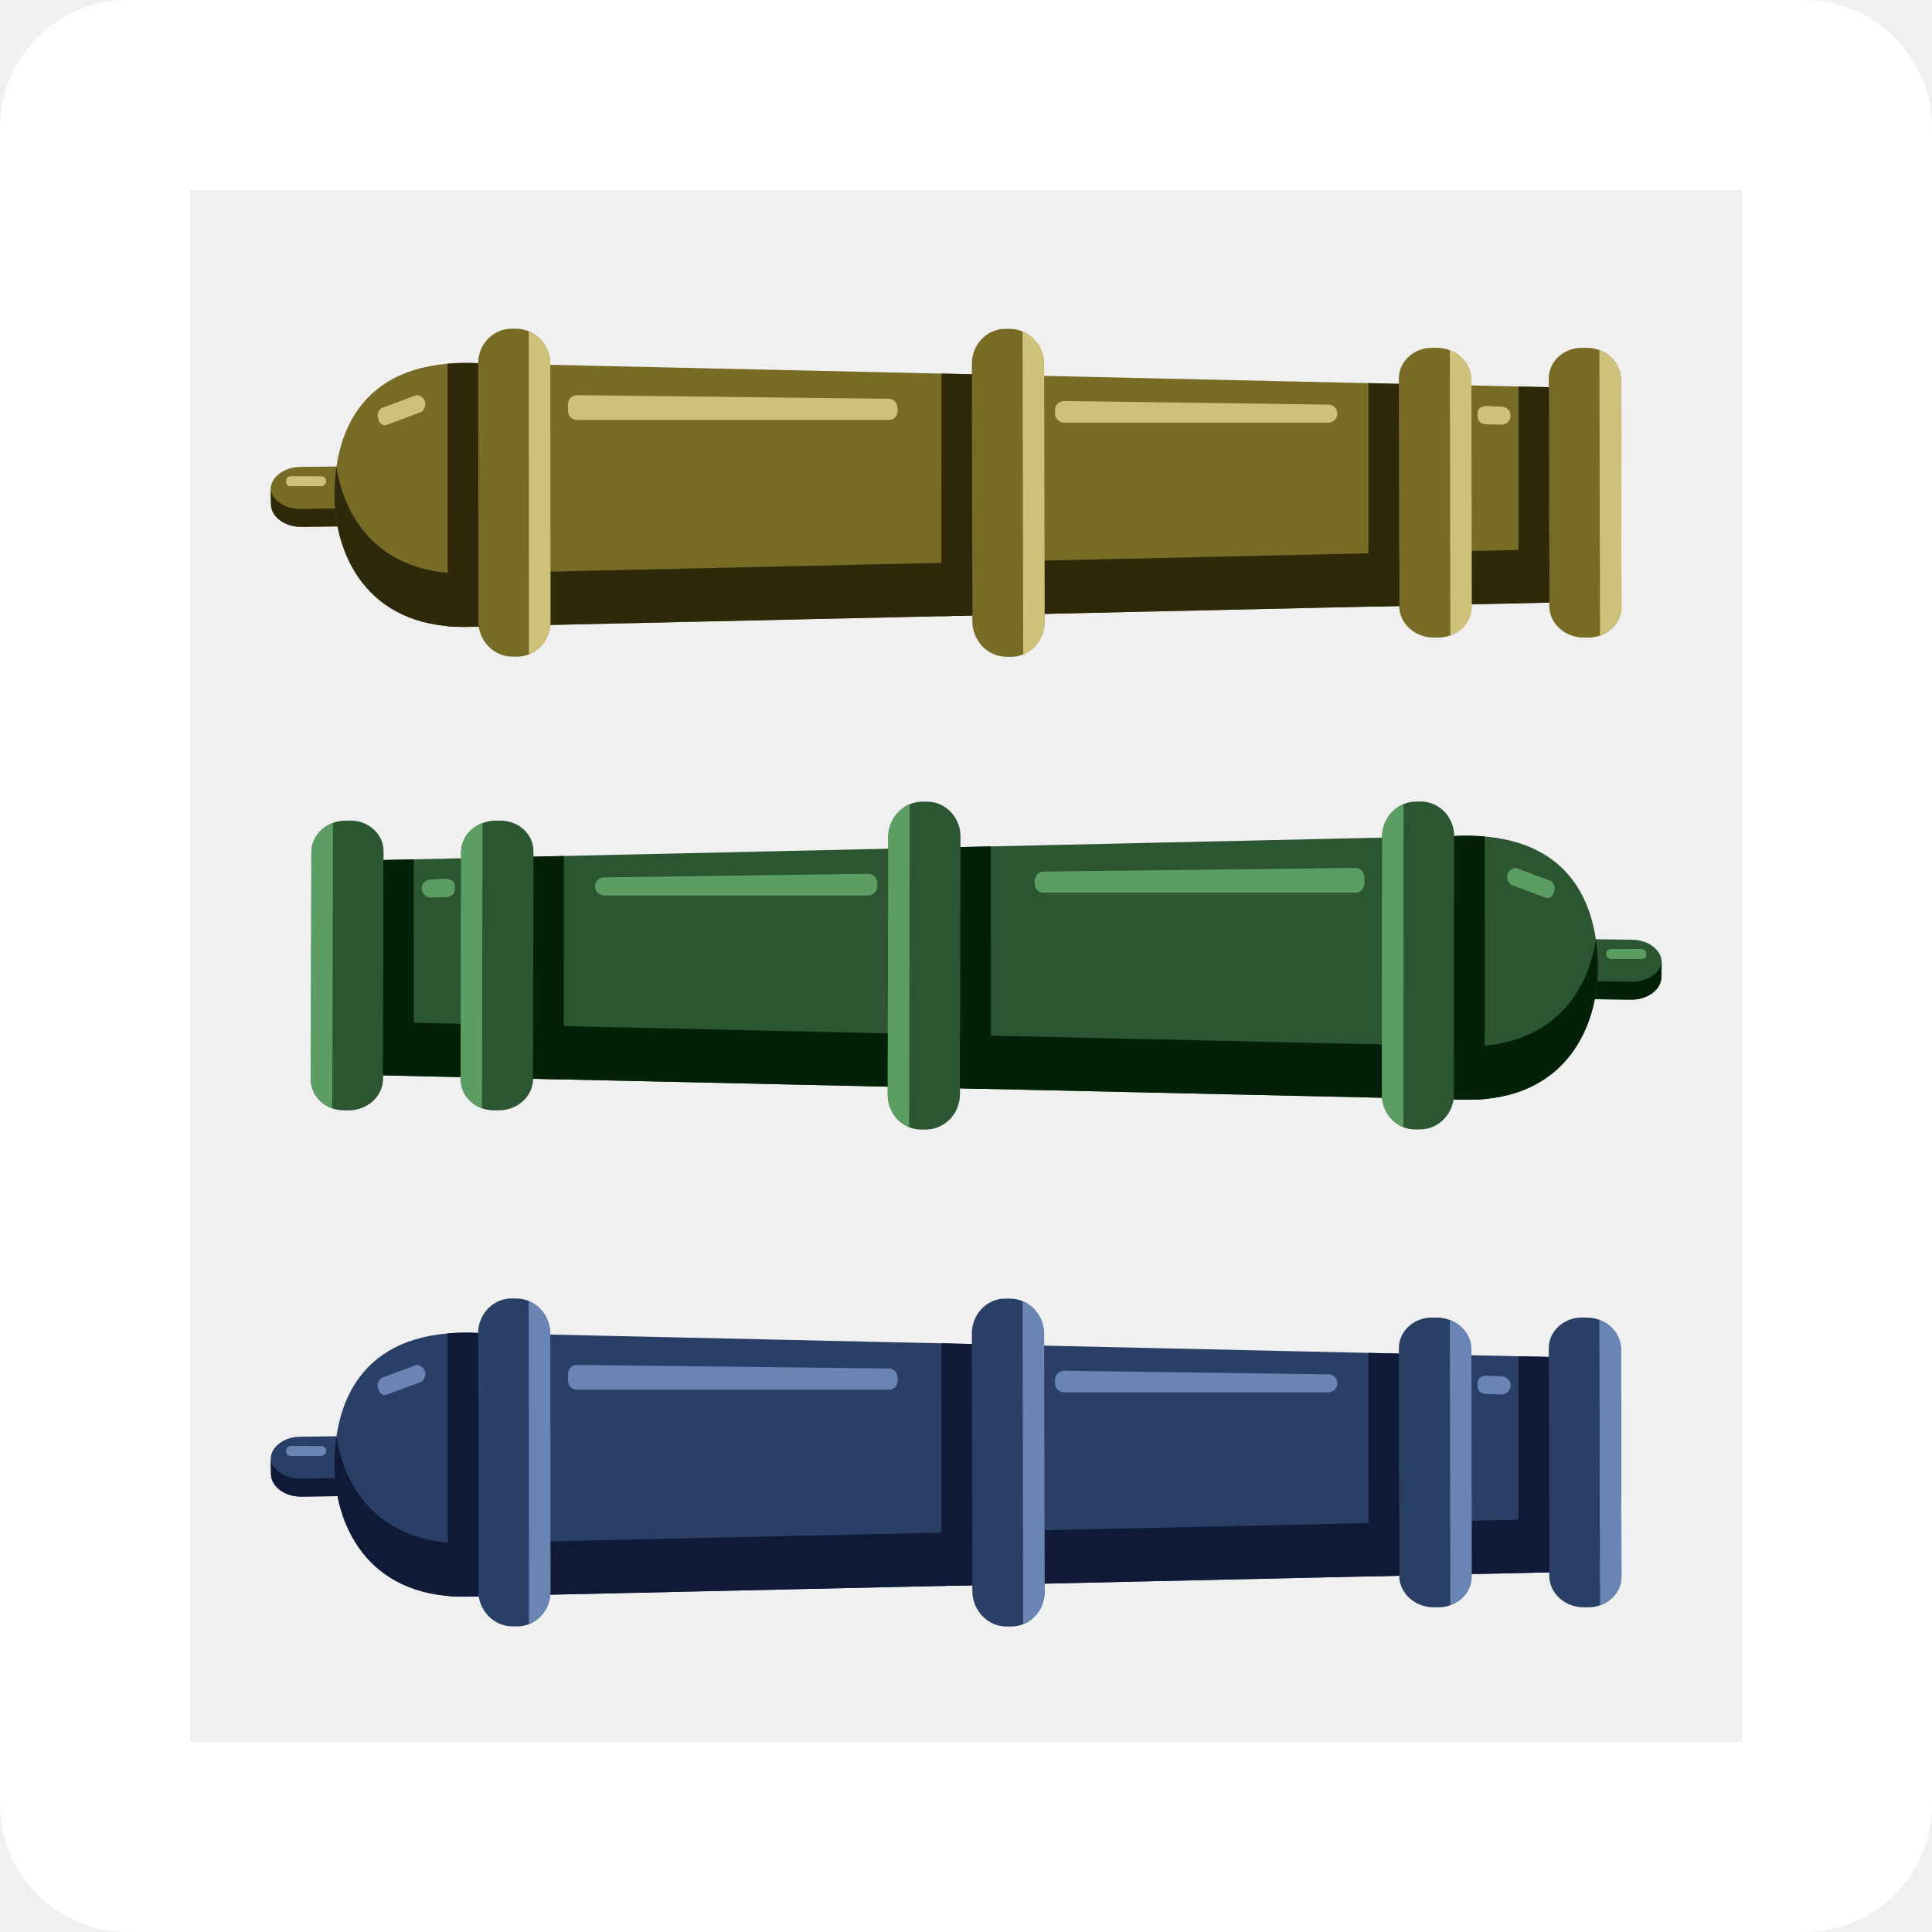
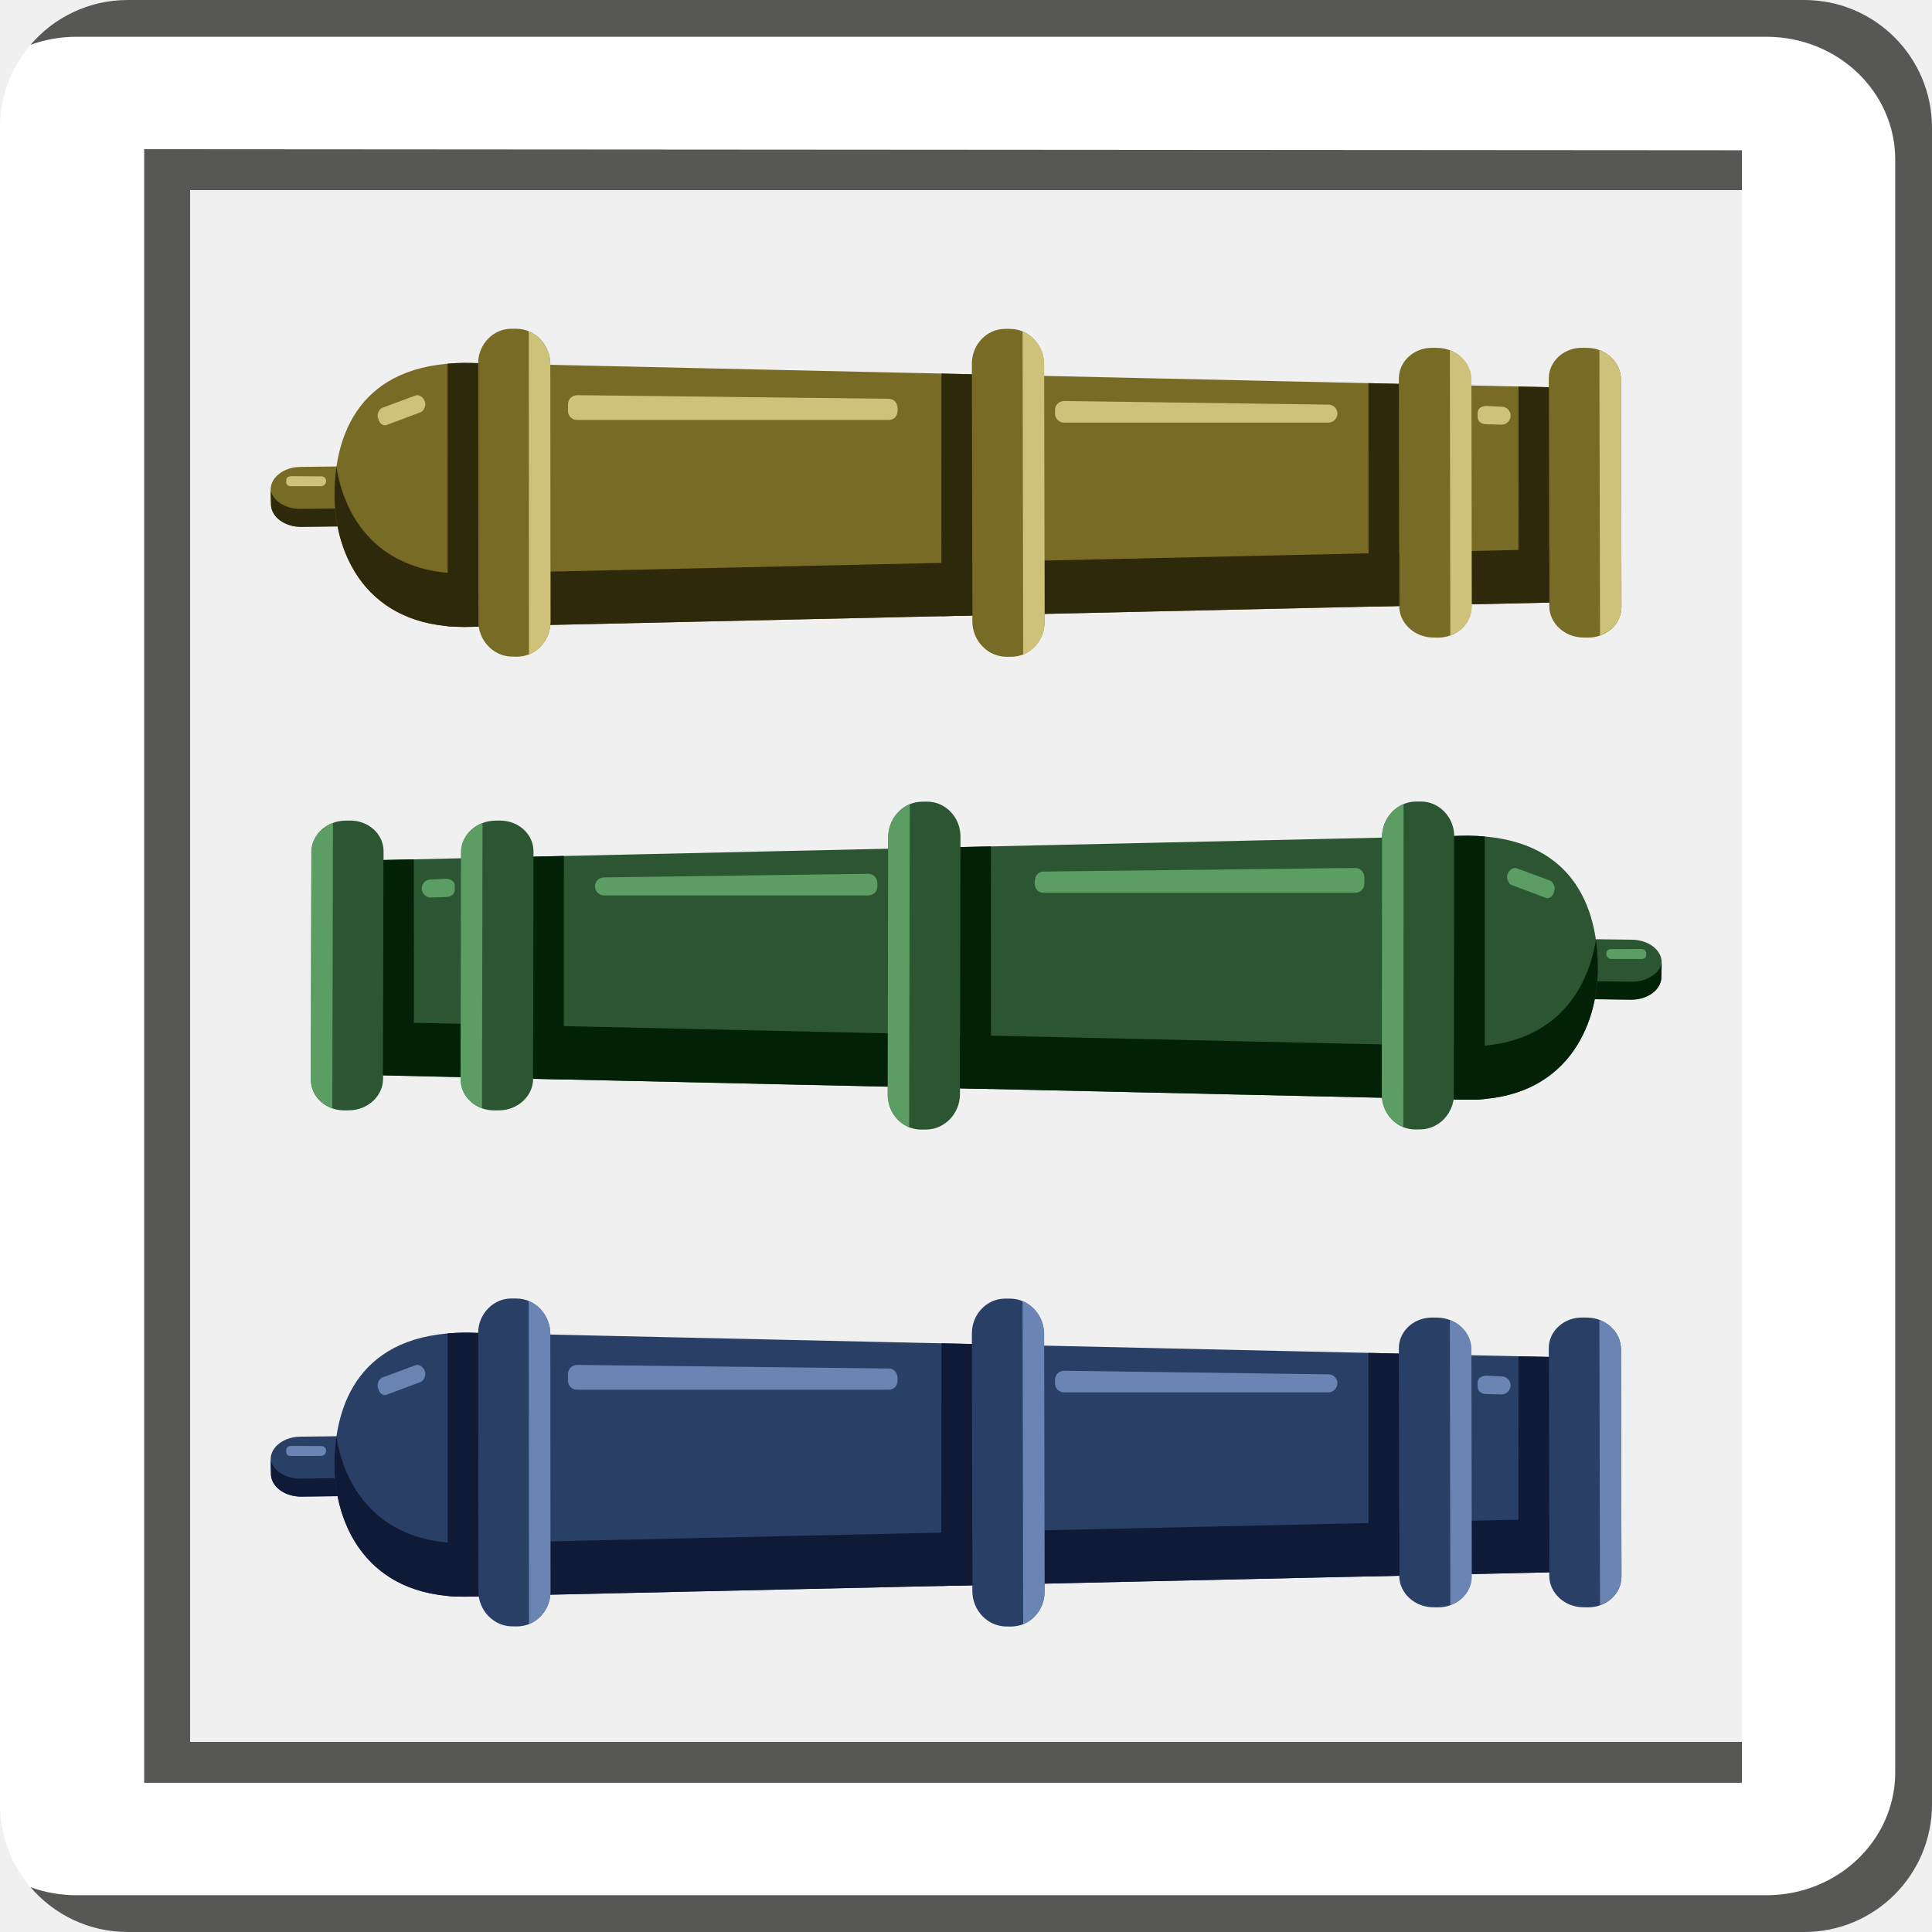
<svg xmlns="http://www.w3.org/2000/svg" id="Ebene_2" data-name="Ebene 2" viewBox="0 0 960.28 960.28">
  <defs>
    <style>
      .cls-1 {
        fill: #786b25;
      }

      .cls-2 {
        fill: #fff;
      }

      .cls-3 {
        fill: #022107;
      }

      .cls-4 {
        fill: #6a85b4;
      }

      .cls-5 {
        fill: #5c9d63;
      }

      .cls-6 {
        fill: #2c5632;
      }

      .cls-7 {
        fill: #cec179;
      }

      .cls-8 {
        fill: #2f290c;
      }

      .cls-9 {
+         fill: #575756;
+       }
+ 
+       .cls-10 {
        fill: #2a3f65;
      }

-       .cls-10 {
+       .cls-11 {
        fill: #0e1a36;
      }
    </style>
  </defs>
  <g id="logo">
-     <g>
+     <g id="kannonen">
      <g>
-         <path class="cls-9" d="M134.68,732.79l-.16-7.26c-.14-6.2,6.46-11.35,14.65-11.45l31.59-.4.27,29.8-31.21.39c-8.19.1-15-4.88-15.14-11.08Z" />
-         <path class="cls-10" d="M322.47,723.18c-.01-.68-.12-1.35-.29-2v.33c.14,6.2-6.45,11.35-14.64,11.45l-158.16,1.98c-7.29.09-13.47-3.85-14.85-9.08l.15,6.93c.14,6.2,6.95,11.18,15.14,11.08l158.16-1.98c8.19-.1,14.78-5.26,14.65-11.45l-.16-7.26Z" />
-         <path class="cls-9" d="M781.02,781.27l-550.51,12.32c-48.46,0-64.26-36.29-64.26-65.6h0c0-29.31,12.07-65.6,65.35-65.6l549.42,12.32v106.57Z" />
-         <path class="cls-10" d="M167.23,714.06c-.68,4.7-.97,9.4-.97,13.93h0c0,29.31,15.8,65.6,64.26,65.6l550.51-12.32v-26.51l-550.51,12.32c-41.69,0-59.2-26.85-63.29-53.02Z" />
+         <g>
+           <path class="cls-10" d="M134.68,732.79l-.16-7.26c-.14-6.2,6.46-11.35,14.65-11.45l31.59-.4.27,29.8-31.21.39c-8.19.1-15-4.88-15.14-11.08Z" />
+           <path class="cls-11" d="M322.47,723.18c-.01-.68-.12-1.35-.29-2v.33c.14,6.2-6.45,11.35-14.64,11.45l-158.16,1.98c-7.29.09-13.47-3.85-14.85-9.08l.15,6.93c.14,6.2,6.95,11.18,15.14,11.08l158.16-1.98c8.19-.1,14.78-5.26,14.65-11.45l-.16-7.26Z" />
+           <path class="cls-10" d="M781.02,781.27l-550.51,12.32c-48.46,0-64.26-36.29-64.26-65.6h0c0-29.31,12.07-65.6,65.35-65.6l549.42,12.32v106.57Z" />
+           <path class="cls-11" d="M167.23,714.06c-.68,4.7-.97,9.4-.97,13.93h0c0,29.31,15.8,65.6,64.26,65.6l550.51-12.32v-26.51l-550.51,12.32c-41.69,0-59.2-26.85-63.29-53.02Z" />
+         </g>
+         <g>
+           <path class="cls-10" d="M256.89,808.39l-2.41-.02c-9.2-.08-16.74-8.01-16.75-17.62l-.09-128.03c0-9.61,7.52-17.41,16.72-17.33l2.41.02c9.2.08,16.74,8.01,16.75,17.62l.09,128.03c0,9.61-7.52,17.41-16.72,17.33Z" />
+           <path class="cls-4" d="M273.61,791.06c0,7.39-4.44,13.71-10.68,16.2l-.12-160.6c6.25,2.59,10.7,8.98,10.71,16.38l.1,128.03Z" />
+           <path class="cls-11" d="M237.69,662.52c-4.93-.28-9.95-.22-15.22.25l.03,130.51c4.73.44,9.88.36,15.29.21l-.09-130.96Z" />
+         </g>
+         <g>
+           <path class="cls-10" d="M502.48,808.45l-2.41-.02c-9.2-.07-16.75-7.99-16.77-17.6l-.24-128.03c-.02-9.61,7.5-17.42,16.7-17.35l2.41.02c9.2.07,16.75,7.99,16.77,17.6l.24,128.03c.02,9.61-7.5,17.42-16.7,17.35Z" />
+           <path class="cls-4" d="M519.23,791.11c.02,7.39-4.42,13.71-10.67,16.21l-.3-160.6c6.25,2.58,10.71,8.97,10.73,16.36l.24,128.03Z" />
+           <polygon class="cls-11" points="483.07 668.02 467.95 667.68 467.89 788.28 483.3 787.93 483.07 668.02" />
+         </g>
+         <g>
+           <path class="cls-10" d="M714.64,798.91l-2.41-.03c-9.2-.11-16.74-7.15-16.76-15.64l-.18-113.13c-.01-8.49,7.5-15.35,16.71-15.24l2.41.03c9.2.11,16.74,7.15,16.76,15.64l.18,113.13c.01,8.49-7.5,15.35-16.71,15.24Z" />
+           <path class="cls-4" d="M731.54,783.57c.01,6.52-4.43,12.08-10.67,14.25l-.24-141.76c6.25,2.31,10.71,7.97,10.72,14.5l.19,113.01Z" />
+           <polygon class="cls-11" points="695.29 672.78 680.17 672.44 680.21 783.42 695.47 783.24 695.29 672.78" />
+         </g>
+         <g>
+           <path class="cls-10" d="M789.23,798.9l-2.41-.03c-9.2-.1-16.75-7.14-16.77-15.63l-.25-113.13c-.02-8.49,7.5-15.36,16.7-15.25l2.41.03c9.2.1,16.75,7.14,16.77,15.63l.25,113.13c.02,8.49-7.5,15.36-16.7,15.25Z" />
+           <path class="cls-4" d="M805.93,783.55c.02,6.52-4.42,12.08-10.66,14.26l-.32-141.76c6.25,2.31,10.71,7.97,10.73,14.49l.26,113.01Z" />
+           <polygon class="cls-11" points="769.88 674.45 754.76 674.11 754.72 781.31 770.05 781.29 769.88 674.45" />
+         </g>
+         <path class="cls-4" d="M286.89,678.41l154.94,1.8c2.33.03,4.35,1.82,4.35,5.37s-1.92,5.15-4.5,5.15h-154.94c-2.44-.01-4.41-1.98-4.43-4.42v-3.36c-.02-2.52,2.05-4.57,4.56-4.53Z" />
+         <path class="cls-4" d="M528.94,681.31l131.43,1.8c2.33.03,4.23,1.86,4.36,4.19h0c.14,2.57-1.92,4.75-4.5,4.75h-131.42c-2.44-.01-4.41-1.98-4.43-4.42v-1.79c-.02-2.52,2.05-4.57,4.56-4.53Z" />
+         <path class="cls-4" d="M739.1,683.78l7.32.37c2.33,0,4.25,1.82,4.4,4.15h0c.16,2.57-1.88,4.77-4.45,4.79l-7.45-.21c-2.44.02-4.44-1.24-4.48-3.68l-.03-1.79c-.04-2.52,2.17-3.64,4.68-3.64Z" />
+         <path class="cls-4" d="M144.83,718.69l14.91.07c1.27-.02,2.29.95,2.35,2.23h0c.07,1.4-1.06,2.62-2.46,2.66l-14.98.02c-1.33.04-2.4-.64-2.4-1.97v-.97c0-1.37,1.21-2.01,2.58-2.03Z" />
+         <path class="cls-4" d="M190.05,684.69l16.6-6.16c1.45-.56,3.66.87,4.19,2.34l.39.87c.58,1.63-.45,4.47-2.04,5.11l-17.15,6.43c-1.51.61-3.32-.82-3.8-2.4l-.45-1.47c-.49-1.62.7-4.13,2.26-4.73Z" />
      </g>
      <g>
-         <path class="cls-9" d="M256.89,808.39l-2.41-.02c-9.2-.08-16.74-8.01-16.75-17.62l-.09-128.03c0-9.61,7.52-17.41,16.72-17.33l2.41.02c9.2.08,16.74,8.01,16.75,17.62l.09,128.03c0,9.61-7.52,17.41-16.72,17.33Z" />
-         <path class="cls-4" d="M273.61,791.06c0,7.39-4.44,13.71-10.68,16.2l-.12-160.6c6.25,2.59,10.7,8.98,10.71,16.38l.1,128.03Z" />
-         <path class="cls-10" d="M237.69,662.52c-4.93-.28-9.95-.22-15.22.25l.03,130.51c4.73.44,9.88.36,15.29.21l-.09-130.96Z" />
+         <g>
+           <path class="cls-6" d="M825.77,485.79l.16-7.26c.14-6.2-6.46-11.35-14.65-11.45l-31.59-.4-.27,29.8,31.21.39c8.19.1,15-4.88,15.14-11.08Z" />
+           <path class="cls-3" d="M637.98,476.18c.01-.68.12-1.35.29-2v.33c-.14,6.2,6.45,11.35,14.64,11.45l158.16,1.98c7.29.09,13.47-3.85,14.85-9.08l-.15,6.93c-.14,6.2-6.95,11.18-15.14,11.08l-158.16-1.98c-8.19-.1-14.78-5.26-14.65-11.45l.16-7.26Z" />
+           <path class="cls-6" d="M179.43,534.27l550.51,12.32c48.46,0,64.26-36.29,64.26-65.6h0c0-29.31-12.07-65.6-65.35-65.6l-549.42,12.32v106.57Z" />
+           <path class="cls-3" d="M793.22,467.06c.68,4.7.97,9.4.97,13.93h0c0,29.31-15.8,65.6-64.26,65.6l-550.51-12.32v-26.51s550.51,12.32,550.51,12.32c41.69,0,59.2-26.85,63.29-53.02Z" />
+         </g>
+         <g>
+           <path class="cls-6" d="M703.56,561.39l2.41-.02c9.2-.08,16.74-8.01,16.75-17.62l.09-128.03c0-9.61-7.52-17.41-16.72-17.33l-2.41.02c-9.2.08-16.74,8.01-16.75,17.62l-.09,128.03c0,9.61,7.52,17.41,16.72,17.33Z" />
+           <path class="cls-5" d="M686.84,544.06c0,7.39,4.44,13.71,10.68,16.2l.12-160.6c-6.25,2.59-10.7,8.98-10.71,16.38l-.1,128.03Z" />
+           <path class="cls-3" d="M722.76,415.52c4.93-.28,9.95-.22,15.22.25l-.03,130.51c-4.73.44-9.88.36-15.29.21l.09-130.96Z" />
+         </g>
+         <g>
+           <path class="cls-6" d="M457.97,561.45l2.41-.02c9.2-.07,16.75-7.99,16.77-17.6l.24-128.03c.02-9.61-7.5-17.42-16.7-17.35l-2.41.02c-9.2.07-16.75,7.99-16.77,17.6l-.24,128.03c-.02,9.61,7.5,17.42,16.7,17.35Z" />
+           <path class="cls-5" d="M441.22,544.11c-.02,7.39,4.42,13.71,10.67,16.21l.3-160.6c-6.25,2.58-10.71,8.97-10.73,16.36l-.24,128.03Z" />
+           <polygon class="cls-3" points="477.38 421.02 492.5 420.68 492.56 541.28 477.15 540.93 477.38 421.02" />
+         </g>
+         <g>
+           <path class="cls-6" d="M245.81,551.91l2.41-.03c9.2-.11,16.74-7.15,16.76-15.64l.18-113.13c.01-8.49-7.5-15.35-16.71-15.24l-2.41.03c-9.2.11-16.74,7.15-16.76,15.64l-.18,113.13c-.01,8.49,7.5,15.35,16.71,15.24Z" />
+           <path class="cls-5" d="M228.91,536.57c-.01,6.52,4.43,12.08,10.67,14.25l.24-141.76c-6.25,2.31-10.71,7.97-10.72,14.5l-.19,113.01Z" />
+           <polygon class="cls-3" points="265.16 425.78 280.28 425.44 280.24 536.42 264.98 536.24 265.16 425.78" />
+         </g>
+         <g>
+           <path class="cls-6" d="M171.22,551.9l2.41-.03c9.2-.1,16.75-7.14,16.77-15.63l.25-113.13c.02-8.49-7.5-15.36-16.7-15.25l-2.41.03c-9.2.1-16.75,7.14-16.77,15.63l-.25,113.13c-.02,8.49,7.5,15.36,16.7,15.25Z" />
+           <path class="cls-5" d="M154.52,536.55c-.02,6.52,4.42,12.08,10.66,14.26l.32-141.76c-6.25,2.31-10.71,7.97-10.73,14.49l-.26,113.01Z" />
+           <polygon class="cls-3" points="190.57 427.45 205.69 427.11 205.73 534.31 190.4 534.29 190.57 427.45" />
+         </g>
+         <path class="cls-5" d="M673.56,431.41l-154.94,1.8c-2.33.03-4.35,1.82-4.35,5.37s1.92,5.15,4.5,5.15h154.94c2.44-.01,4.41-1.98,4.43-4.42v-3.36c.02-2.52-2.05-4.57-4.56-4.53Z" />
+         <path class="cls-5" d="M431.51,434.31l-131.43,1.8c-2.33.03-4.23,1.86-4.36,4.19h0c-.14,2.57,1.92,4.75,4.5,4.75h131.42c2.44-.01,4.41-1.98,4.43-4.42v-1.79c.02-2.52-2.05-4.57-4.56-4.53Z" />
+         <path class="cls-5" d="M221.35,436.78l-7.32.37c-2.33,0-4.25,1.82-4.4,4.15h0c-.16,2.57,1.88,4.77,4.45,4.79l7.45-.21c2.44.02,4.44-1.24,4.48-3.68l.03-1.79c.04-2.52-2.17-3.64-4.68-3.64Z" />
+         <path class="cls-5" d="M815.62,471.69l-14.91.07c-1.27-.02-2.29.95-2.35,2.23h0c-.07,1.4,1.06,2.62,2.46,2.66l14.98.02c1.33.04,2.4-.64,2.4-1.97v-.97c0-1.37-1.21-2.01-2.58-2.03Z" />
+         <path class="cls-5" d="M770.4,437.69l-16.6-6.16c-1.45-.56-3.66.87-4.19,2.34l-.39.87c-.58,1.63.45,4.47,2.04,5.11l17.15,6.43c1.51.61,3.32-.82,3.8-2.4l.45-1.47c.49-1.62-.7-4.13-2.26-4.73Z" />
      </g>
      <g>
-         <path class="cls-9" d="M502.48,808.45l-2.41-.02c-9.2-.07-16.75-7.99-16.77-17.6l-.24-128.03c-.02-9.61,7.5-17.42,16.7-17.35l2.41.02c9.2.07,16.75,7.99,16.77,17.6l.24,128.03c.02,9.61-7.5,17.42-16.7,17.35Z" />
-         <path class="cls-4" d="M519.23,791.11c.02,7.39-4.42,13.71-10.67,16.21l-.3-160.6c6.25,2.58,10.71,8.97,10.73,16.36l.24,128.03Z" />
-         <polygon class="cls-10" points="483.07 668.02 467.95 667.68 467.89 788.27 483.3 787.93 483.07 668.02" />
+         <g>
+           <path class="cls-1" d="M134.68,250.79l-.16-7.26c-.14-6.2,6.46-11.35,14.65-11.45l31.59-.4.27,29.8-31.21.39c-8.19.1-15-4.88-15.14-11.08Z" />
+           <path class="cls-8" d="M322.47,241.18c-.01-.68-.12-1.35-.29-2v.33c.14,6.2-6.45,11.35-14.64,11.45l-158.16,1.98c-7.29.09-13.47-3.85-14.85-9.08l.15,6.93c.14,6.2,6.95,11.18,15.14,11.08l158.16-1.98c8.19-.1,14.78-5.26,14.65-11.45l-.16-7.26Z" />
+           <path class="cls-1" d="M781.02,299.27l-550.51,12.32c-48.46,0-64.26-36.29-64.26-65.6h0c0-29.31,12.07-65.6,65.35-65.6l549.42,12.32v106.57Z" />
+           <path class="cls-8" d="M167.23,232.06c-.68,4.7-.97,9.4-.97,13.93h0c0,29.31,15.8,65.6,64.26,65.6l550.51-12.32v-26.51l-550.51,12.32c-41.69,0-59.2-26.85-63.29-53.02Z" />
+         </g>
+         <g>
+           <path class="cls-1" d="M256.89,326.39l-2.41-.02c-9.2-.08-16.74-8.01-16.75-17.62l-.09-128.03c0-9.61,7.52-17.41,16.72-17.33l2.41.02c9.2.08,16.74,8.01,16.75,17.62l.09,128.03c0,9.61-7.52,17.41-16.72,17.33Z" />
+           <path class="cls-7" d="M273.61,309.06c0,7.39-4.44,13.71-10.68,16.2l-.12-160.6c6.25,2.59,10.7,8.98,10.71,16.38l.1,128.03Z" />
+           <path class="cls-8" d="M237.69,180.52c-4.93-.28-9.95-.22-15.22.25l.03,130.51c4.73.44,9.88.36,15.29.21l-.09-130.96Z" />
+         </g>
+         <g>
+           <path class="cls-1" d="M502.48,326.45l-2.41-.02c-9.2-.07-16.75-7.99-16.77-17.6l-.24-128.03c-.02-9.61,7.5-17.42,16.7-17.35l2.41.02c9.2.07,16.75,7.99,16.77,17.6l.24,128.03c.02,9.61-7.5,17.42-16.7,17.35Z" />
+           <path class="cls-7" d="M519.23,309.11c.02,7.39-4.42,13.71-10.67,16.21l-.3-160.6c6.25,2.58,10.71,8.97,10.73,16.36l.24,128.03Z" />
+           <polygon class="cls-8" points="483.07 186.02 467.95 185.68 467.89 306.28 483.3 305.93 483.07 186.02" />
+         </g>
+         <g>
+           <path class="cls-1" d="M714.64,316.91l-2.41-.03c-9.2-.11-16.74-7.15-16.76-15.64l-.18-113.13c-.01-8.49,7.5-15.35,16.71-15.24l2.41.03c9.2.11,16.74,7.15,16.76,15.64l.18,113.13c.01,8.49-7.5,15.35-16.71,15.24Z" />
+           <path class="cls-7" d="M731.54,301.57c.01,6.52-4.43,12.08-10.67,14.25l-.24-141.76c6.25,2.31,10.71,7.97,10.72,14.5l.19,113.01Z" />
+           <polygon class="cls-8" points="695.29 190.78 680.17 190.44 680.21 301.42 695.47 301.24 695.29 190.78" />
+         </g>
+         <g>
+           <path class="cls-1" d="M789.23,316.9l-2.41-.03c-9.2-.1-16.75-7.14-16.77-15.63l-.25-113.13c-.02-8.49,7.5-15.36,16.7-15.25l2.41.03c9.2.1,16.75,7.14,16.77,15.63l.25,113.13c.02,8.49-7.5,15.36-16.7,15.25Z" />
+           <path class="cls-7" d="M805.93,301.55c.02,6.52-4.42,12.08-10.66,14.26l-.32-141.76c6.25,2.31,10.71,7.97,10.73,14.49l.26,113.01Z" />
+           <polygon class="cls-8" points="769.88 192.45 754.76 192.11 754.72 299.31 770.05 299.29 769.88 192.45" />
+         </g>
+         <path class="cls-7" d="M286.89,196.41l154.94,1.8c2.33.03,4.35,1.82,4.35,5.37s-1.92,5.15-4.5,5.15h-154.94c-2.44-.01-4.41-1.98-4.43-4.42v-3.36c-.02-2.52,2.05-4.57,4.56-4.53Z" />
+         <path class="cls-7" d="M528.94,199.31l131.43,1.8c2.33.03,4.23,1.86,4.36,4.19h0c.14,2.57-1.92,4.75-4.5,4.75h-131.42c-2.44-.01-4.41-1.98-4.43-4.42v-1.79c-.02-2.52,2.05-4.57,4.56-4.53Z" />
+         <path class="cls-7" d="M739.1,201.78l7.32.37c2.33,0,4.25,1.82,4.4,4.15h0c.16,2.57-1.88,4.77-4.45,4.79l-7.45-.21c-2.44.02-4.44-1.24-4.48-3.68l-.03-1.79c-.04-2.52,2.17-3.64,4.68-3.64Z" />
+         <path class="cls-7" d="M144.83,236.69l14.91.07c1.27-.02,2.29.95,2.35,2.23h0c.07,1.4-1.06,2.62-2.46,2.66l-14.98.02c-1.33.04-2.4-.64-2.4-1.97v-.97c0-1.37,1.21-2.01,2.58-2.03Z" />
+         <path class="cls-7" d="M190.05,202.69l16.6-6.16c1.45-.56,3.66.87,4.19,2.34l.39.87c.58,1.63-.45,4.47-2.04,5.11l-17.15,6.43c-1.51.61-3.32-.82-3.8-2.4l-.45-1.47c-.49-1.62.7-4.13,2.26-4.73Z" />
      </g>
-       <g>
-         <path class="cls-9" d="M714.64,798.9l-2.41-.03c-9.2-.11-16.74-7.15-16.76-15.64l-.18-113.13c-.01-8.49,7.5-15.35,16.71-15.24l2.41.03c9.2.11,16.74,7.15,16.76,15.64l.18,113.13c.01,8.49-7.5,15.35-16.71,15.24Z" />
-         <path class="cls-4" d="M731.54,783.56c.01,6.52-4.43,12.08-10.67,14.25l-.24-141.76c6.25,2.31,10.71,7.97,10.72,14.5l.19,113.01Z" />
-         <polygon class="cls-10" points="695.29 672.78 680.17 672.44 680.21 783.42 695.47 783.24 695.29 672.78" />
-       </g>
-       <g>
-         <path class="cls-9" d="M789.23,798.9l-2.41-.03c-9.2-.1-16.75-7.14-16.77-15.63l-.25-113.13c-.02-8.49,7.5-15.36,16.7-15.25l2.41.03c9.2.1,16.75,7.14,16.77,15.63l.25,113.13c.02,8.49-7.5,15.36-16.7,15.25Z" />
-         <path class="cls-4" d="M805.93,783.55c.02,6.52-4.42,12.08-10.66,14.26l-.32-141.76c6.25,2.31,10.71,7.97,10.73,14.49l.26,113.01Z" />
-         <polygon class="cls-10" points="769.88 674.45 754.76 674.11 754.72 781.31 770.05 781.28 769.88 674.45" />
-       </g>
-       <path class="cls-4" d="M286.89,678.41l154.94,1.8c2.33.03,4.35,1.82,4.35,5.37s-1.92,5.15-4.5,5.15h-154.94c-2.44-.01-4.41-1.98-4.43-4.42v-3.36c-.02-2.52,2.05-4.57,4.56-4.53Z" />
-       <path class="cls-4" d="M528.94,681.31l131.43,1.8c2.33.03,4.23,1.86,4.36,4.19h0c.14,2.57-1.92,4.75-4.5,4.75h-131.42c-2.44-.01-4.41-1.98-4.43-4.42v-1.79c-.02-2.52,2.05-4.57,4.56-4.53Z" />
-       <path class="cls-4" d="M739.1,683.78l7.32.37c2.33,0,4.25,1.82,4.4,4.15h0c.16,2.57-1.88,4.77-4.45,4.79l-7.45-.21c-2.44.02-4.44-1.24-4.48-3.68l-.03-1.79c-.04-2.52,2.17-3.64,4.68-3.64Z" />
-       <path class="cls-4" d="M144.83,718.69l14.91.07c1.27-.02,2.29.95,2.35,2.23h0c.07,1.4-1.06,2.62-2.46,2.66l-14.98.02c-1.33.04-2.4-.64-2.4-1.97v-.97c0-1.37,1.21-2.01,2.58-2.03Z" />
-       <path class="cls-4" d="M190.05,684.69l16.6-6.16c1.45-.56,3.66.87,4.19,2.34l.39.87c.58,1.63-.45,4.47-2.04,5.11l-17.15,6.43c-1.51.61-3.32-.82-3.8-2.4l-.45-1.47c-.49-1.62.7-4.13,2.26-4.73Z" />
    </g>
-     <g>
-       <g>
-         <path class="cls-6" d="M825.77,485.79l.16-7.26c.14-6.2-6.46-11.35-14.65-11.45l-31.59-.4-.27,29.8,31.21.39c8.19.1,15-4.88,15.14-11.08Z" />
-         <path class="cls-3" d="M637.98,476.18c.01-.68.12-1.35.29-2v.33c-.14,6.2,6.45,11.35,14.64,11.45l158.16,1.98c7.29.09,13.47-3.85,14.85-9.08l-.15,6.93c-.14,6.2-6.95,11.18-15.14,11.08l-158.16-1.98c-8.19-.1-14.78-5.26-14.65-11.45l.16-7.26Z" />
-         <path class="cls-6" d="M179.43,534.27l550.51,12.32c48.46,0,64.26-36.29,64.26-65.6h0c0-29.31-12.07-65.6-65.35-65.6l-549.42,12.32v106.57Z" />
-         <path class="cls-3" d="M793.22,467.06c.68,4.7.97,9.4.97,13.93h0c0,29.31-15.8,65.6-64.26,65.6l-550.51-12.32v-26.51s550.51,12.32,550.51,12.32c41.69,0,59.2-26.85,63.29-53.02Z" />
-       </g>
-       <g>
-         <path class="cls-6" d="M703.56,561.39l2.41-.02c9.2-.08,16.74-8.01,16.75-17.62l.09-128.03c0-9.61-7.52-17.41-16.72-17.33l-2.41.02c-9.2.08-16.74,8.01-16.75,17.62l-.09,128.03c0,9.61,7.52,17.41,16.72,17.33Z" />
-         <path class="cls-5" d="M686.84,544.06c0,7.39,4.44,13.71,10.68,16.2l.12-160.6c-6.25,2.59-10.7,8.98-10.71,16.38l-.1,128.03Z" />
-         <path class="cls-3" d="M722.76,415.52c4.93-.28,9.95-.22,15.22.25l-.03,130.51c-4.73.44-9.88.36-15.29.21l.09-130.96Z" />
-       </g>
-       <g>
-         <path class="cls-6" d="M457.97,561.45l2.41-.02c9.2-.07,16.75-7.99,16.77-17.6l.24-128.03c.02-9.61-7.5-17.42-16.7-17.35l-2.41.02c-9.2.07-16.75,7.99-16.77,17.6l-.24,128.03c-.02,9.61,7.5,17.42,16.7,17.35Z" />
-         <path class="cls-5" d="M441.22,544.11c-.02,7.39,4.42,13.71,10.67,16.21l.3-160.6c-6.25,2.58-10.71,8.97-10.73,16.36l-.24,128.03Z" />
-         <polygon class="cls-3" points="477.38 421.02 492.5 420.68 492.56 541.27 477.15 540.93 477.38 421.02" />
-       </g>
-       <g>
-         <path class="cls-6" d="M245.81,551.9l2.41-.03c9.2-.11,16.74-7.15,16.76-15.64l.18-113.13c.01-8.49-7.5-15.35-16.71-15.24l-2.41.03c-9.2.11-16.74,7.15-16.76,15.64l-.18,113.13c-.01,8.49,7.5,15.35,16.71,15.24Z" />
-         <path class="cls-5" d="M228.91,536.56c-.01,6.52,4.43,12.08,10.67,14.25l.24-141.76c-6.25,2.31-10.71,7.97-10.72,14.5l-.19,113.01Z" />
-         <polygon class="cls-3" points="265.16 425.78 280.28 425.44 280.24 536.42 264.98 536.24 265.16 425.78" />
-       </g>
-       <g>
-         <path class="cls-6" d="M171.22,551.9l2.41-.03c9.2-.1,16.75-7.14,16.77-15.63l.25-113.13c.02-8.49-7.5-15.36-16.7-15.25l-2.41.03c-9.2.1-16.75,7.14-16.77,15.63l-.25,113.13c-.02,8.49,7.5,15.36,16.7,15.25Z" />
-         <path class="cls-5" d="M154.52,536.55c-.02,6.52,4.42,12.08,10.66,14.26l.32-141.76c-6.25,2.31-10.71,7.97-10.73,14.49l-.26,113.01Z" />
-         <polygon class="cls-3" points="190.57 427.45 205.69 427.11 205.73 534.31 190.4 534.28 190.57 427.45" />
-       </g>
-       <path class="cls-5" d="M673.56,431.41l-154.94,1.8c-2.33.03-4.35,1.82-4.35,5.37s1.92,5.15,4.5,5.15h154.94c2.44-.01,4.41-1.98,4.43-4.42v-3.36c.02-2.52-2.05-4.57-4.56-4.53Z" />
-       <path class="cls-5" d="M431.51,434.31l-131.43,1.8c-2.33.03-4.23,1.86-4.36,4.19h0c-.14,2.57,1.92,4.75,4.5,4.75h131.42c2.44-.01,4.41-1.98,4.43-4.42v-1.79c.02-2.52-2.05-4.57-4.56-4.53Z" />
-       <path class="cls-5" d="M221.35,436.78l-7.32.37c-2.33,0-4.25,1.82-4.4,4.15h0c-.16,2.57,1.88,4.77,4.45,4.79l7.45-.21c2.44.02,4.44-1.24,4.48-3.68l.03-1.79c.04-2.52-2.17-3.64-4.68-3.64Z" />
-       <path class="cls-5" d="M815.62,471.69l-14.91.07c-1.27-.02-2.29.95-2.35,2.23h0c-.07,1.4,1.06,2.62,2.46,2.66l14.98.02c1.33.04,2.4-.64,2.4-1.97v-.97c0-1.37-1.21-2.01-2.58-2.03Z" />
-       <path class="cls-5" d="M770.4,437.69l-16.6-6.16c-1.45-.56-3.66.87-4.19,2.34l-.39.87c-.58,1.63.45,4.47,2.04,5.11l17.15,6.43c1.51.61,3.32-.82,3.8-2.4l.45-1.47c.49-1.62-.7-4.13-2.26-4.73Z" />
+     <path id="rahmen_hell" class="cls-2" d="M865.8,94.48v771.32H94.48V94.48h771.32M896.83,0H63.45C28.41,0,0,28.41,0,63.45v833.38c0,35.04,28.41,63.45,63.45,63.45h833.38c35.04,0,63.45-28.41,63.45-63.45V63.45C960.28,28.41,931.87,0,896.83,0h0Z" />
+     <g id="schattierung">
+       <path id="rahmen_dunkel" class="cls-9" d="M896.83,0H63.45C44.12,0,26.81,8.65,15.17,22.28c7.09-2.59,14.78-4,22.82-4h840.05c35.33,0,63.96,27.33,63.96,61.03v801.66c0,33.7-28.63,61.03-63.96,61.03H37.99c-8.04,0-15.73-1.41-22.82-4,11.64,13.63,28.95,22.28,48.28,22.28h833.38c35.04,0,63.45-28.41,63.45-63.45V63.45c0-35.04-28.41-63.45-63.45-63.45Z" />
+       <path id="rahmen_dunkel-2" data-name="rahmen_dunkel" class="cls-9" d="M865.8,94.48v-19.79l-794.14-.54v811.98h794.14v-20.33H94.48V94.48h771.32Z" />
    </g>
-     <g>
-       <g>
-         <path class="cls-1" d="M134.68,250.79l-.16-7.26c-.14-6.2,6.46-11.35,14.65-11.45l31.59-.4.27,29.8-31.21.39c-8.19.1-15-4.88-15.14-11.08Z" />
-         <path class="cls-8" d="M322.47,241.18c-.01-.68-.12-1.35-.29-2v.33c.14,6.2-6.45,11.35-14.64,11.45l-158.16,1.98c-7.29.09-13.47-3.85-14.85-9.08l.15,6.93c.14,6.2,6.95,11.18,15.14,11.08l158.16-1.98c8.19-.1,14.78-5.26,14.65-11.45l-.16-7.26Z" />
-         <path class="cls-1" d="M781.02,299.27l-550.51,12.32c-48.46,0-64.26-36.29-64.26-65.6h0c0-29.31,12.07-65.6,65.35-65.6l549.42,12.32v106.57Z" />
-         <path class="cls-8" d="M167.23,232.06c-.68,4.7-.97,9.4-.97,13.93h0c0,29.31,15.8,65.6,64.26,65.6l550.51-12.32v-26.51l-550.51,12.32c-41.69,0-59.2-26.85-63.29-53.02Z" />
-       </g>
-       <g>
-         <path class="cls-1" d="M256.89,326.39l-2.41-.02c-9.2-.08-16.74-8.01-16.75-17.62l-.09-128.03c0-9.61,7.52-17.41,16.72-17.33l2.41.02c9.2.08,16.74,8.01,16.75,17.62l.09,128.03c0,9.61-7.52,17.41-16.72,17.33Z" />
-         <path class="cls-7" d="M273.61,309.06c0,7.39-4.44,13.71-10.68,16.2l-.12-160.6c6.25,2.59,10.7,8.98,10.71,16.38l.1,128.03Z" />
-         <path class="cls-8" d="M237.69,180.52c-4.93-.28-9.95-.22-15.22.25l.03,130.51c4.73.44,9.88.36,15.29.21l-.09-130.96Z" />
-       </g>
-       <g>
-         <path class="cls-1" d="M502.48,326.45l-2.41-.02c-9.2-.07-16.75-7.99-16.77-17.6l-.24-128.03c-.02-9.61,7.5-17.42,16.7-17.35l2.41.02c9.2.07,16.75,7.99,16.77,17.6l.24,128.03c.02,9.61-7.5,17.42-16.7,17.35Z" />
-         <path class="cls-7" d="M519.23,309.11c.02,7.39-4.42,13.71-10.67,16.21l-.3-160.6c6.25,2.58,10.71,8.97,10.73,16.36l.24,128.03Z" />
-         <polygon class="cls-8" points="483.07 186.02 467.95 185.68 467.89 306.27 483.3 305.93 483.07 186.02" />
-       </g>
-       <g>
-         <path class="cls-1" d="M714.64,316.9l-2.41-.03c-9.2-.11-16.74-7.15-16.76-15.64l-.18-113.13c-.01-8.49,7.5-15.35,16.71-15.24l2.41.03c9.2.11,16.74,7.15,16.76,15.64l.18,113.13c.01,8.49-7.5,15.35-16.71,15.24Z" />
-         <path class="cls-7" d="M731.54,301.56c.01,6.52-4.43,12.08-10.67,14.25l-.24-141.76c6.25,2.31,10.71,7.97,10.72,14.5l.19,113.01Z" />
-         <polygon class="cls-8" points="695.29 190.78 680.17 190.44 680.21 301.42 695.47 301.24 695.29 190.78" />
-       </g>
-       <g>
-         <path class="cls-1" d="M789.23,316.9l-2.41-.03c-9.2-.1-16.75-7.14-16.77-15.63l-.25-113.13c-.02-8.49,7.5-15.36,16.7-15.25l2.41.03c9.2.1,16.75,7.14,16.77,15.63l.25,113.13c.02,8.49-7.5,15.36-16.7,15.25Z" />
-         <path class="cls-7" d="M805.93,301.55c.02,6.52-4.42,12.08-10.66,14.26l-.32-141.76c6.25,2.31,10.71,7.97,10.73,14.49l.26,113.01Z" />
-         <polygon class="cls-8" points="769.88 192.45 754.76 192.11 754.72 299.31 770.05 299.28 769.88 192.45" />
-       </g>
-       <path class="cls-7" d="M286.89,196.41l154.94,1.8c2.33.03,4.35,1.82,4.35,5.37s-1.92,5.15-4.5,5.15h-154.94c-2.44-.01-4.41-1.98-4.43-4.42v-3.36c-.02-2.52,2.05-4.57,4.56-4.53Z" />
-       <path class="cls-7" d="M528.94,199.31l131.43,1.8c2.33.03,4.23,1.86,4.36,4.19h0c.14,2.57-1.92,4.75-4.5,4.75h-131.42c-2.44-.01-4.41-1.98-4.43-4.42v-1.79c-.02-2.52,2.05-4.57,4.56-4.53Z" />
-       <path class="cls-7" d="M739.1,201.78l7.32.37c2.33,0,4.25,1.82,4.4,4.15h0c.16,2.57-1.88,4.77-4.45,4.79l-7.45-.21c-2.44.02-4.44-1.24-4.48-3.68l-.03-1.79c-.04-2.52,2.17-3.64,4.68-3.64Z" />
-       <path class="cls-7" d="M144.83,236.69l14.91.07c1.27-.02,2.29.95,2.35,2.23h0c.07,1.4-1.06,2.62-2.46,2.66l-14.98.02c-1.33.04-2.4-.64-2.4-1.97v-.97c0-1.37,1.21-2.01,2.58-2.03Z" />
-       <path class="cls-7" d="M190.05,202.69l16.6-6.16c1.45-.56,3.66.87,4.19,2.34l.39.87c.58,1.63-.45,4.47-2.04,5.11l-17.15,6.43c-1.51.61-3.32-.82-3.8-2.4l-.45-1.47c-.49-1.62.7-4.13,2.26-4.73Z" />
-     </g>
-     <path id="rahmen_hell" class="cls-2" d="M865.8,94.48v771.32H94.48V94.48h771.32M896.83,0H63.45C28.41,0,0,28.41,0,63.45v833.38c0,35.04,28.41,63.45,63.45,63.45h833.38c35.04,0,63.45-28.41,63.45-63.45V63.45c0-35.04-28.41-63.45-63.45-63.45h0Z" />
  </g>
</svg>
